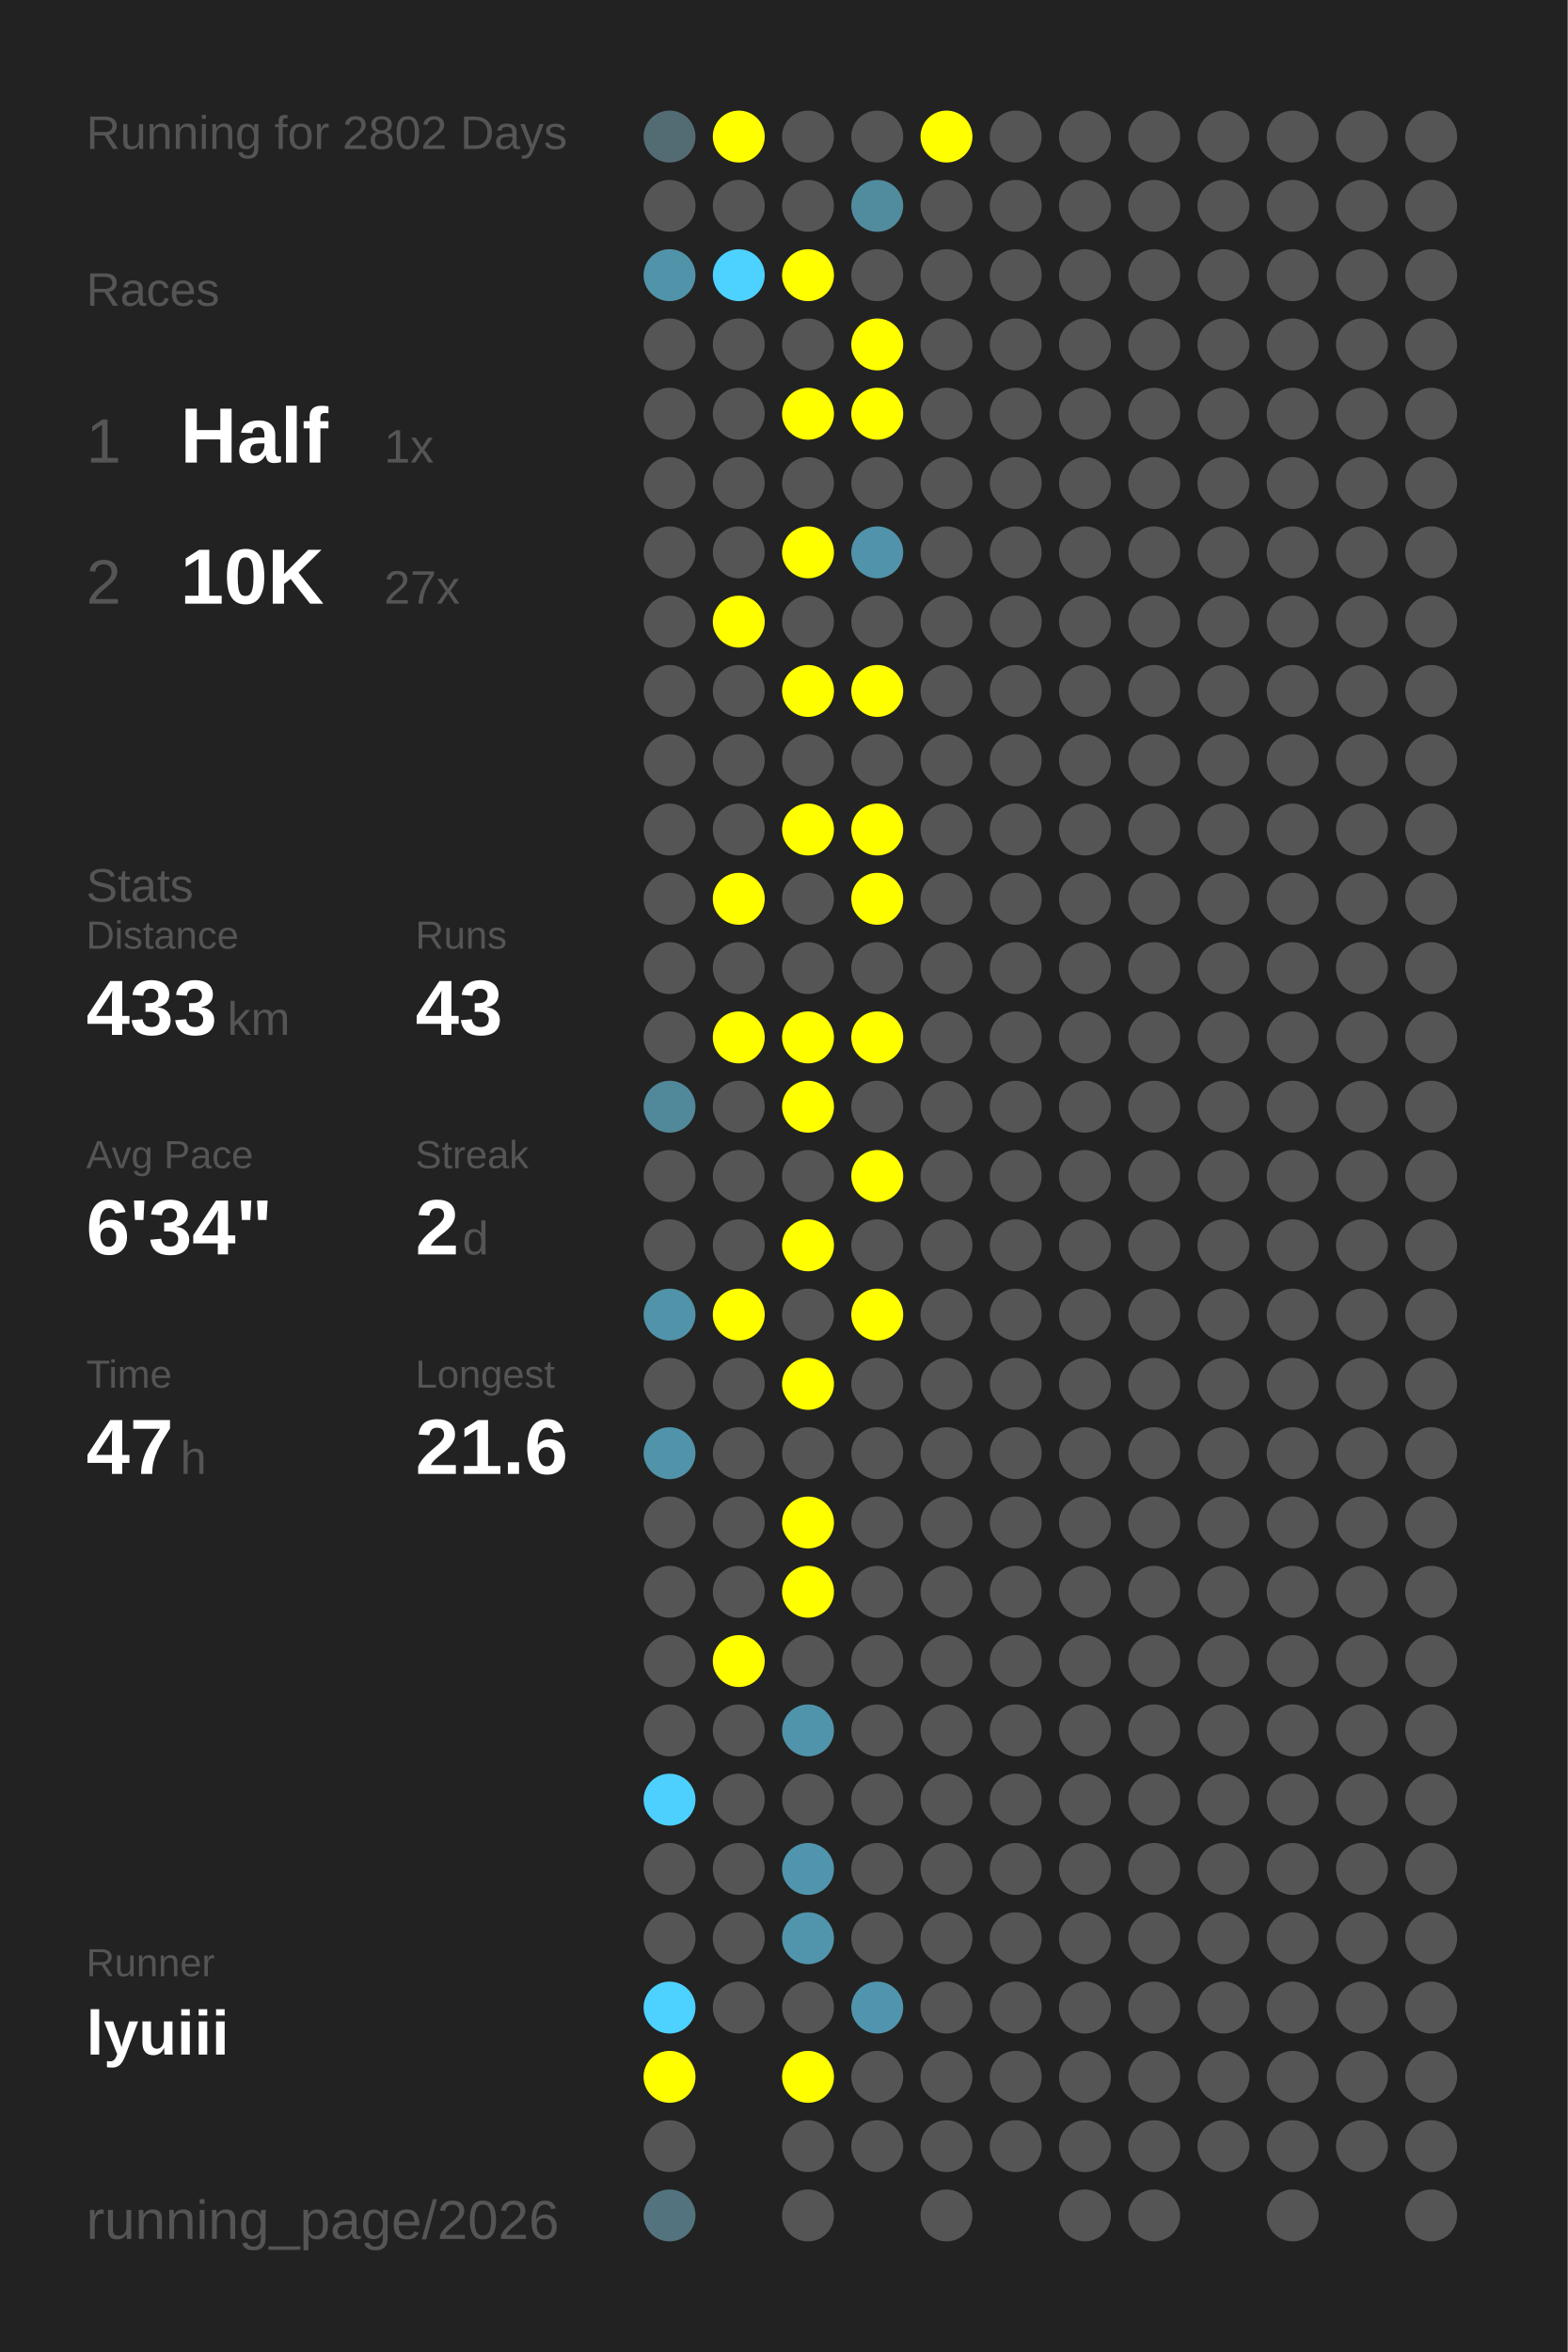
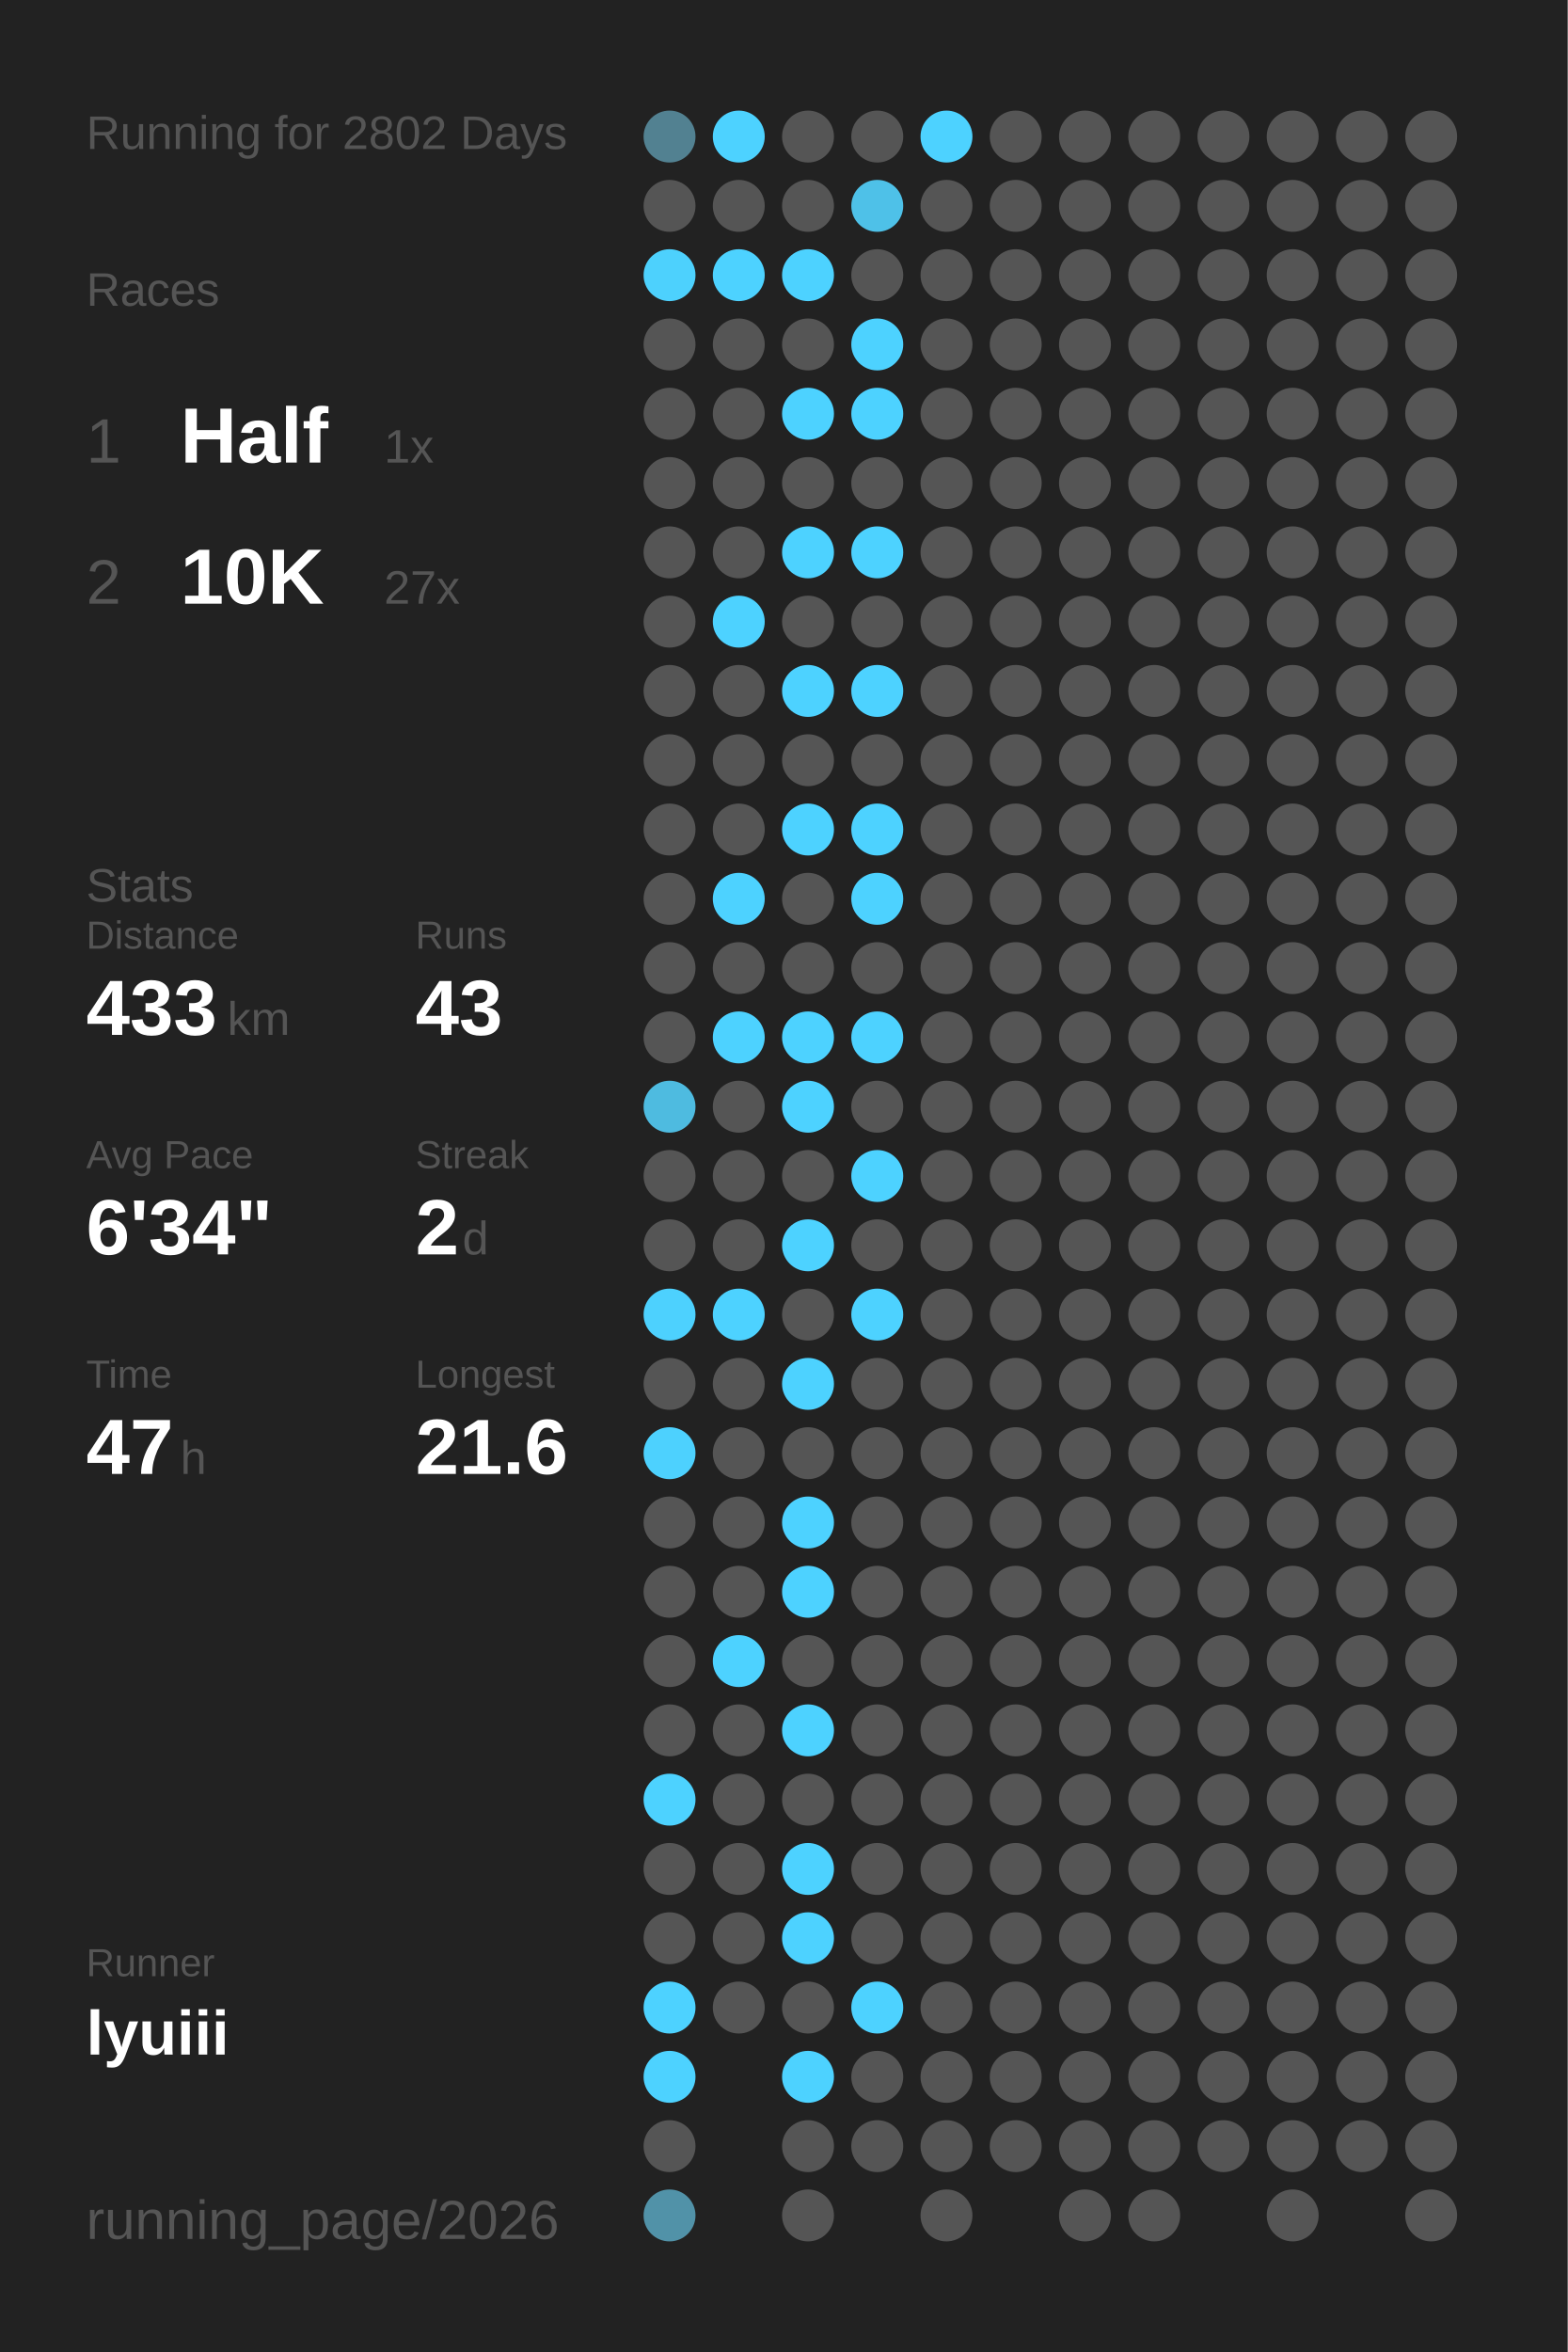
<svg xmlns="http://www.w3.org/2000/svg" baseProfile="full" height="300mm" version="1.1" viewBox="0,0,200,300" width="200mm">
  <defs />
  <rect fill="#222222" height="300" width="200" x="0" y="0" />
  <text fill="#555555" style="font-size:6px; font-family:Arial;" x="11" y="19">Running for 2802 Days</text>
  <text fill="#555555" style="font-size:6px; font-family:Arial;" x="11" y="39">Races</text>
  <text fill="#555555" style="font-size:8px; font-family:Arial;" x="11" y="59">1</text>
  <text fill="#FFFFFF" style="font-size:10px; font-family:Arial; font-weight:bold;" x="23" y="59">Half</text>
  <text fill="#555555" style="font-size:6px; font-family:Arial;" x="49" y="59">1x</text>
  <text fill="#555555" style="font-size:8px; font-family:Arial;" x="11" y="77">2</text>
  <text fill="#FFFFFF" style="font-size:10px; font-family:Arial; font-weight:bold;" x="23" y="77">10K</text>
  <text fill="#555555" style="font-size:6px; font-family:Arial;" x="49" y="77">27x</text>
  <text fill="#555555" style="font-size:6px; font-family:Arial;" x="11" y="115">Stats</text>
  <text fill="#555555" style="font-size:5px; font-family:Arial;" x="11" y="121">Distance</text>
  <text fill="#FFFFFF" style="font-size:10px; font-family:Arial; font-weight:bold;" x="11" y="132">433</text>
  <text fill="#555555" style="font-size:6px; font-family:Arial;" x="29" y="132">km</text>
  <text fill="#555555" style="font-size:5px; font-family:Arial;" x="53" y="121">Runs</text>
  <text fill="#FFFFFF" style="font-size:10px; font-family:Arial; font-weight:bold;" x="53" y="132">43</text>
  <text fill="#555555" style="font-size:5px; font-family:Arial;" x="11" y="149">Avg Pace</text>
  <text fill="#FFFFFF" style="font-size:10px; font-family:Arial; font-weight:bold;" x="11" y="160">6'34"</text>
  <text fill="#555555" style="font-size:5px; font-family:Arial;" x="53" y="149">Streak</text>
  <text fill="#FFFFFF" style="font-size:10px; font-family:Arial; font-weight:bold;" x="53" y="160">2</text>
  <text fill="#555555" style="font-size:6px; font-family:Arial;" x="59" y="160">d</text>
  <text fill="#555555" style="font-size:5px; font-family:Arial;" x="11" y="177">Time</text>
  <text fill="#FFFFFF" style="font-size:10px; font-family:Arial; font-weight:bold;" x="11" y="188">47</text>
  <text fill="#555555" style="font-size:6px; font-family:Arial;" x="23" y="188">h</text>
  <text fill="#555555" style="font-size:5px; font-family:Arial;" x="53" y="177">Longest</text>
  <text fill="#FFFFFF" style="font-size:10px; font-family:Arial; font-weight:bold;" x="53" y="188">21.6</text>
  <text fill="#555555" style="font-size:5px; font-family:Arial;" x="11" y="252.065">Runner</text>
  <text fill="#FFFFFF" style="font-size:8px; font-family:Arial; font-weight:bold;" x="11" y="262.065">lyuiii</text>
  <text fill="#555555" style="font-size:7px; font-family:Arial;" x="11" y="285.581">running_page/2026</text>
-   <circle cx="85.417" cy="17.419" fill="#536b73" r="3.312" />
+   <circle cx="85.417" cy="17.419" fill="#528191" r="3.312" />
  <circle cx="85.417" cy="26.258" fill="#555555" r="3.312" />
-   <circle cx="85.417" cy="35.097" fill="#5193a9" r="3.312" />
+   <circle cx="85.417" cy="35.097" fill="#4dd1fd" r="3.312" />
  <circle cx="85.417" cy="43.935" fill="#555555" r="3.312" />
  <circle cx="85.417" cy="52.774" fill="#555555" r="3.312" />
  <circle cx="85.417" cy="61.613" fill="#555555" r="3.312" />
  <circle cx="85.417" cy="70.452" fill="#555555" r="3.312" />
  <circle cx="85.417" cy="79.29" fill="#555555" r="3.312" />
  <circle cx="85.417" cy="88.129" fill="#555555" r="3.312" />
  <circle cx="85.417" cy="96.968" fill="#555555" r="3.312" />
  <circle cx="85.417" cy="105.806" fill="#555555" r="3.312" />
  <circle cx="85.417" cy="114.645" fill="#555555" r="3.312" />
  <circle cx="85.417" cy="123.484" fill="#555555" r="3.312" />
  <circle cx="85.417" cy="132.323" fill="#555555" r="3.312" />
-   <circle cx="85.417" cy="141.161" fill="#51889a" r="3.312" />
+   <circle cx="85.417" cy="141.161" fill="#4ebbe0" r="3.312" />
  <circle cx="85.417" cy="150" fill="#555555" r="3.312" />
  <circle cx="85.417" cy="158.839" fill="#555555" r="3.312" />
-   <circle cx="85.417" cy="167.677" fill="#5193a9" r="3.312" />
+   <circle cx="85.417" cy="167.677" fill="#4dd1fe" r="3.312" />
  <circle cx="85.417" cy="176.516" fill="#555555" r="3.312" />
-   <circle cx="85.417" cy="185.355" fill="#5193a9" r="3.312" />
+   <circle cx="85.417" cy="185.355" fill="#4dd1fe" r="3.312" />
  <circle cx="85.417" cy="194.194" fill="#555555" r="3.312" />
  <circle cx="85.417" cy="203.032" fill="#555555" r="3.312" />
  <circle cx="85.417" cy="211.871" fill="#555555" r="3.312" />
  <circle cx="85.417" cy="220.71" fill="#555555" r="3.312" />
-   <circle cx="85.417" cy="229.548" fill="#4dd0fd" r="3.312" />
+   <circle cx="85.417" cy="229.548" fill="#4DD2FF" r="3.312" />
  <circle cx="85.417" cy="238.387" fill="#555555" r="3.312" />
  <circle cx="85.417" cy="247.226" fill="#555555" r="3.312" />
-   <circle cx="85.417" cy="256.065" fill="#4dd1fe" r="3.312" />
-   <circle cx="85.417" cy="264.903" fill="#FFFF00" r="3.312" />
+   <circle cx="85.417" cy="256.065" fill="#4DD2FF" r="3.312" />
+   <circle cx="85.417" cy="264.903" fill="#4DD2FF" r="3.312" />
  <circle cx="85.417" cy="273.742" fill="#555555" r="3.312" />
-   <circle cx="85.417" cy="282.581" fill="#53737e" r="3.312" />
-   <circle cx="94.25" cy="17.419" fill="#FFFF00" r="3.312" />
+   <circle cx="85.417" cy="282.581" fill="#5192a8" r="3.312" />
+   <circle cx="94.25" cy="17.419" fill="#4DD2FF" r="3.312" />
  <circle cx="94.25" cy="26.258" fill="#555555" r="3.312" />
-   <circle cx="94.25" cy="35.097" fill="#4dd1fe" r="3.312" />
+   <circle cx="94.25" cy="35.097" fill="#4DD2FF" r="3.312" />
  <circle cx="94.25" cy="43.935" fill="#555555" r="3.312" />
  <circle cx="94.25" cy="52.774" fill="#555555" r="3.312" />
  <circle cx="94.25" cy="61.613" fill="#555555" r="3.312" />
  <circle cx="94.25" cy="70.452" fill="#555555" r="3.312" />
-   <circle cx="94.25" cy="79.29" fill="#FFFF00" r="3.312" />
+   <circle cx="94.25" cy="79.29" fill="#4DD2FF" r="3.312" />
  <circle cx="94.25" cy="88.129" fill="#555555" r="3.312" />
  <circle cx="94.25" cy="96.968" fill="#555555" r="3.312" />
  <circle cx="94.25" cy="105.806" fill="#555555" r="3.312" />
-   <circle cx="94.25" cy="114.645" fill="#FFFF00" r="3.312" />
+   <circle cx="94.25" cy="114.645" fill="#4DD2FF" r="3.312" />
  <circle cx="94.25" cy="123.484" fill="#555555" r="3.312" />
-   <circle cx="94.25" cy="132.323" fill="#FFFF00" r="3.312" />
+   <circle cx="94.25" cy="132.323" fill="#4DD2FF" r="3.312" />
  <circle cx="94.25" cy="141.161" fill="#555555" r="3.312" />
  <circle cx="94.25" cy="150" fill="#555555" r="3.312" />
  <circle cx="94.25" cy="158.839" fill="#555555" r="3.312" />
-   <circle cx="94.25" cy="167.677" fill="#FFFF00" r="3.312" />
+   <circle cx="94.25" cy="167.677" fill="#4DD2FF" r="3.312" />
  <circle cx="94.25" cy="176.516" fill="#555555" r="3.312" />
  <circle cx="94.25" cy="185.355" fill="#555555" r="3.312" />
  <circle cx="94.25" cy="194.194" fill="#555555" r="3.312" />
  <circle cx="94.25" cy="203.032" fill="#555555" r="3.312" />
-   <circle cx="94.25" cy="211.871" fill="#FFFF00" r="3.312" />
+   <circle cx="94.25" cy="211.871" fill="#4DD2FF" r="3.312" />
  <circle cx="94.25" cy="220.71" fill="#555555" r="3.312" />
  <circle cx="94.25" cy="229.548" fill="#555555" r="3.312" />
  <circle cx="94.25" cy="238.387" fill="#555555" r="3.312" />
  <circle cx="94.25" cy="247.226" fill="#555555" r="3.312" />
  <circle cx="94.25" cy="256.065" fill="#555555" r="3.312" />
  <circle cx="103.083" cy="17.419" fill="#555555" r="3.312" />
  <circle cx="103.083" cy="26.258" fill="#555555" r="3.312" />
-   <circle cx="103.083" cy="35.097" fill="#FFFF00" r="3.312" />
+   <circle cx="103.083" cy="35.097" fill="#4DD2FF" r="3.312" />
  <circle cx="103.083" cy="43.935" fill="#555555" r="3.312" />
-   <circle cx="103.083" cy="52.774" fill="#FFFF00" r="3.312" />
+   <circle cx="103.083" cy="52.774" fill="#4DD2FF" r="3.312" />
  <circle cx="103.083" cy="61.613" fill="#555555" r="3.312" />
-   <circle cx="103.083" cy="70.452" fill="#FFFF00" r="3.312" />
+   <circle cx="103.083" cy="70.452" fill="#4DD2FF" r="3.312" />
  <circle cx="103.083" cy="79.29" fill="#555555" r="3.312" />
-   <circle cx="103.083" cy="88.129" fill="#FFFF00" r="3.312" />
+   <circle cx="103.083" cy="88.129" fill="#4DD2FF" r="3.312" />
  <circle cx="103.083" cy="96.968" fill="#555555" r="3.312" />
-   <circle cx="103.083" cy="105.806" fill="#FFFF00" r="3.312" />
+   <circle cx="103.083" cy="105.806" fill="#4DD2FF" r="3.312" />
  <circle cx="103.083" cy="114.645" fill="#555555" r="3.312" />
  <circle cx="103.083" cy="123.484" fill="#555555" r="3.312" />
-   <circle cx="103.083" cy="132.323" fill="#FFFF00" r="3.312" />
-   <circle cx="103.083" cy="141.161" fill="#FFFF00" r="3.312" />
+   <circle cx="103.083" cy="132.323" fill="#4DD2FF" r="3.312" />
+   <circle cx="103.083" cy="141.161" fill="#4DD2FF" r="3.312" />
  <circle cx="103.083" cy="150" fill="#555555" r="3.312" />
-   <circle cx="103.083" cy="158.839" fill="#FFFF00" r="3.312" />
+   <circle cx="103.083" cy="158.839" fill="#4DD2FF" r="3.312" />
  <circle cx="103.083" cy="167.677" fill="#555555" r="3.312" />
-   <circle cx="103.083" cy="176.516" fill="#FFFF00" r="3.312" />
+   <circle cx="103.083" cy="176.516" fill="#4DD2FF" r="3.312" />
  <circle cx="103.083" cy="185.355" fill="#555555" r="3.312" />
-   <circle cx="103.083" cy="194.194" fill="#FFFF00" r="3.312" />
-   <circle cx="103.083" cy="203.032" fill="#FFFF00" r="3.312" />
+   <circle cx="103.083" cy="194.194" fill="#4DD2FF" r="3.312" />
+   <circle cx="103.083" cy="203.032" fill="#4DD2FF" r="3.312" />
  <circle cx="103.083" cy="211.871" fill="#555555" r="3.312" />
-   <circle cx="103.083" cy="220.71" fill="#5094ab" r="3.312" />
+   <circle cx="103.083" cy="220.71" fill="#4DD2FF" r="3.312" />
  <circle cx="103.083" cy="229.548" fill="#555555" r="3.312" />
-   <circle cx="103.083" cy="238.387" fill="#5095ad" r="3.312" />
-   <circle cx="103.083" cy="247.226" fill="#5095ac" r="3.312" />
+   <circle cx="103.083" cy="238.387" fill="#4DD2FF" r="3.312" />
+   <circle cx="103.083" cy="247.226" fill="#4DD2FF" r="3.312" />
  <circle cx="103.083" cy="256.065" fill="#555555" r="3.312" />
-   <circle cx="103.083" cy="264.903" fill="#FFFF00" r="3.312" />
+   <circle cx="103.083" cy="264.903" fill="#4DD2FF" r="3.312" />
  <circle cx="103.083" cy="273.742" fill="#555555" r="3.312" />
  <circle cx="103.083" cy="282.581" fill="#555555" r="3.312" />
  <circle cx="111.917" cy="17.419" fill="#555555" r="3.312" />
-   <circle cx="111.917" cy="26.258" fill="#518b9e" r="3.312" />
+   <circle cx="111.917" cy="26.258" fill="#4ec1e8" r="3.312" />
  <circle cx="111.917" cy="35.097" fill="#555555" r="3.312" />
-   <circle cx="111.917" cy="43.935" fill="#FFFF00" r="3.312" />
-   <circle cx="111.917" cy="52.774" fill="#FFFF00" r="3.312" />
+   <circle cx="111.917" cy="43.935" fill="#4DD2FF" r="3.312" />
+   <circle cx="111.917" cy="52.774" fill="#4DD2FF" r="3.312" />
  <circle cx="111.917" cy="61.613" fill="#555555" r="3.312" />
-   <circle cx="111.917" cy="70.452" fill="#5093aa" r="3.312" />
+   <circle cx="111.917" cy="70.452" fill="#4DD2FF" r="3.312" />
  <circle cx="111.917" cy="79.29" fill="#555555" r="3.312" />
-   <circle cx="111.917" cy="88.129" fill="#FFFF00" r="3.312" />
+   <circle cx="111.917" cy="88.129" fill="#4DD2FF" r="3.312" />
  <circle cx="111.917" cy="96.968" fill="#555555" r="3.312" />
-   <circle cx="111.917" cy="105.806" fill="#FFFF00" r="3.312" />
-   <circle cx="111.917" cy="114.645" fill="#FFFF00" r="3.312" />
+   <circle cx="111.917" cy="105.806" fill="#4DD2FF" r="3.312" />
+   <circle cx="111.917" cy="114.645" fill="#4DD2FF" r="3.312" />
  <circle cx="111.917" cy="123.484" fill="#555555" r="3.312" />
-   <circle cx="111.917" cy="132.323" fill="#FFFF00" r="3.312" />
+   <circle cx="111.917" cy="132.323" fill="#4DD2FF" r="3.312" />
  <circle cx="111.917" cy="141.161" fill="#555555" r="3.312" />
-   <circle cx="111.917" cy="150" fill="#FFFF00" r="3.312" />
+   <circle cx="111.917" cy="150" fill="#4DD2FF" r="3.312" />
  <circle cx="111.917" cy="158.839" fill="#555555" r="3.312" />
-   <circle cx="111.917" cy="167.677" fill="#FFFF00" r="3.312" />
+   <circle cx="111.917" cy="167.677" fill="#4DD2FF" r="3.312" />
  <circle cx="111.917" cy="176.516" fill="#555555" r="3.312" />
  <circle cx="111.917" cy="185.355" fill="#555555" r="3.312" />
  <circle cx="111.917" cy="194.194" fill="#555555" r="3.312" />
  <circle cx="111.917" cy="203.032" fill="#555555" r="3.312" />
  <circle cx="111.917" cy="211.871" fill="#555555" r="3.312" />
  <circle cx="111.917" cy="220.71" fill="#555555" r="3.312" />
  <circle cx="111.917" cy="229.548" fill="#555555" r="3.312" />
  <circle cx="111.917" cy="238.387" fill="#555555" r="3.312" />
  <circle cx="111.917" cy="247.226" fill="#555555" r="3.312" />
-   <circle cx="111.917" cy="256.065" fill="#5095ad" r="3.312" />
+   <circle cx="111.917" cy="256.065" fill="#4DD2FF" r="3.312" />
  <circle cx="111.917" cy="264.903" fill="#555555" r="3.312" />
  <circle cx="111.917" cy="273.742" fill="#555555" r="3.312" />
-   <circle cx="120.75" cy="17.419" fill="#FFFF00" r="3.312" />
+   <circle cx="120.75" cy="17.419" fill="#4DD2FF" r="3.312" />
  <circle cx="120.75" cy="26.258" fill="#555555" r="3.312" />
  <circle cx="120.75" cy="35.097" fill="#555555" r="3.312" />
  <circle cx="120.75" cy="43.935" fill="#555555" r="3.312" />
  <circle cx="120.75" cy="52.774" fill="#555555" r="3.312" />
  <circle cx="120.75" cy="61.613" fill="#555555" r="3.312" />
  <circle cx="120.75" cy="70.452" fill="#555555" r="3.312" />
  <circle cx="120.75" cy="79.29" fill="#555555" r="3.312" />
  <circle cx="120.75" cy="88.129" fill="#555555" r="3.312" />
  <circle cx="120.75" cy="96.968" fill="#555555" r="3.312" />
  <circle cx="120.75" cy="105.806" fill="#555555" r="3.312" />
  <circle cx="120.75" cy="114.645" fill="#555555" r="3.312" />
  <circle cx="120.75" cy="123.484" fill="#555555" r="3.312" />
  <circle cx="120.75" cy="132.323" fill="#555555" r="3.312" />
  <circle cx="120.75" cy="141.161" fill="#555555" r="3.312" />
  <circle cx="120.75" cy="150" fill="#555555" r="3.312" />
  <circle cx="120.75" cy="158.839" fill="#555555" r="3.312" />
  <circle cx="120.75" cy="167.677" fill="#555555" r="3.312" />
  <circle cx="120.75" cy="176.516" fill="#555555" r="3.312" />
  <circle cx="120.75" cy="185.355" fill="#555555" r="3.312" />
  <circle cx="120.75" cy="194.194" fill="#555555" r="3.312" />
  <circle cx="120.75" cy="203.032" fill="#555555" r="3.312" />
  <circle cx="120.75" cy="211.871" fill="#555555" r="3.312" />
  <circle cx="120.75" cy="220.71" fill="#555555" r="3.312" />
  <circle cx="120.75" cy="229.548" fill="#555555" r="3.312" />
  <circle cx="120.75" cy="238.387" fill="#555555" r="3.312" />
  <circle cx="120.75" cy="247.226" fill="#555555" r="3.312" />
  <circle cx="120.75" cy="256.065" fill="#555555" r="3.312" />
  <circle cx="120.75" cy="264.903" fill="#555555" r="3.312" />
  <circle cx="120.75" cy="273.742" fill="#555555" r="3.312" />
  <circle cx="120.75" cy="282.581" fill="#555555" r="3.312" />
  <circle cx="129.583" cy="17.419" fill="#555555" r="3.312" />
  <circle cx="129.583" cy="26.258" fill="#555555" r="3.312" />
  <circle cx="129.583" cy="35.097" fill="#555555" r="3.312" />
  <circle cx="129.583" cy="43.935" fill="#555555" r="3.312" />
  <circle cx="129.583" cy="52.774" fill="#555555" r="3.312" />
  <circle cx="129.583" cy="61.613" fill="#555555" r="3.312" />
  <circle cx="129.583" cy="70.452" fill="#555555" r="3.312" />
  <circle cx="129.583" cy="79.29" fill="#555555" r="3.312" />
  <circle cx="129.583" cy="88.129" fill="#555555" r="3.312" />
  <circle cx="129.583" cy="96.968" fill="#555555" r="3.312" />
  <circle cx="129.583" cy="105.806" fill="#555555" r="3.312" />
  <circle cx="129.583" cy="114.645" fill="#555555" r="3.312" />
  <circle cx="129.583" cy="123.484" fill="#555555" r="3.312" />
  <circle cx="129.583" cy="132.323" fill="#555555" r="3.312" />
  <circle cx="129.583" cy="141.161" fill="#555555" r="3.312" />
  <circle cx="129.583" cy="150" fill="#555555" r="3.312" />
  <circle cx="129.583" cy="158.839" fill="#555555" r="3.312" />
  <circle cx="129.583" cy="167.677" fill="#555555" r="3.312" />
  <circle cx="129.583" cy="176.516" fill="#555555" r="3.312" />
  <circle cx="129.583" cy="185.355" fill="#555555" r="3.312" />
  <circle cx="129.583" cy="194.194" fill="#555555" r="3.312" />
  <circle cx="129.583" cy="203.032" fill="#555555" r="3.312" />
  <circle cx="129.583" cy="211.871" fill="#555555" r="3.312" />
  <circle cx="129.583" cy="220.71" fill="#555555" r="3.312" />
  <circle cx="129.583" cy="229.548" fill="#555555" r="3.312" />
  <circle cx="129.583" cy="238.387" fill="#555555" r="3.312" />
  <circle cx="129.583" cy="247.226" fill="#555555" r="3.312" />
  <circle cx="129.583" cy="256.065" fill="#555555" r="3.312" />
  <circle cx="129.583" cy="264.903" fill="#555555" r="3.312" />
  <circle cx="129.583" cy="273.742" fill="#555555" r="3.312" />
  <circle cx="138.417" cy="17.419" fill="#555555" r="3.312" />
  <circle cx="138.417" cy="26.258" fill="#555555" r="3.312" />
  <circle cx="138.417" cy="35.097" fill="#555555" r="3.312" />
  <circle cx="138.417" cy="43.935" fill="#555555" r="3.312" />
  <circle cx="138.417" cy="52.774" fill="#555555" r="3.312" />
  <circle cx="138.417" cy="61.613" fill="#555555" r="3.312" />
  <circle cx="138.417" cy="70.452" fill="#555555" r="3.312" />
  <circle cx="138.417" cy="79.29" fill="#555555" r="3.312" />
  <circle cx="138.417" cy="88.129" fill="#555555" r="3.312" />
  <circle cx="138.417" cy="96.968" fill="#555555" r="3.312" />
  <circle cx="138.417" cy="105.806" fill="#555555" r="3.312" />
  <circle cx="138.417" cy="114.645" fill="#555555" r="3.312" />
  <circle cx="138.417" cy="123.484" fill="#555555" r="3.312" />
  <circle cx="138.417" cy="132.323" fill="#555555" r="3.312" />
  <circle cx="138.417" cy="141.161" fill="#555555" r="3.312" />
  <circle cx="138.417" cy="150" fill="#555555" r="3.312" />
  <circle cx="138.417" cy="158.839" fill="#555555" r="3.312" />
  <circle cx="138.417" cy="167.677" fill="#555555" r="3.312" />
  <circle cx="138.417" cy="176.516" fill="#555555" r="3.312" />
  <circle cx="138.417" cy="185.355" fill="#555555" r="3.312" />
  <circle cx="138.417" cy="194.194" fill="#555555" r="3.312" />
  <circle cx="138.417" cy="203.032" fill="#555555" r="3.312" />
  <circle cx="138.417" cy="211.871" fill="#555555" r="3.312" />
  <circle cx="138.417" cy="220.71" fill="#555555" r="3.312" />
  <circle cx="138.417" cy="229.548" fill="#555555" r="3.312" />
  <circle cx="138.417" cy="238.387" fill="#555555" r="3.312" />
  <circle cx="138.417" cy="247.226" fill="#555555" r="3.312" />
  <circle cx="138.417" cy="256.065" fill="#555555" r="3.312" />
  <circle cx="138.417" cy="264.903" fill="#555555" r="3.312" />
  <circle cx="138.417" cy="273.742" fill="#555555" r="3.312" />
  <circle cx="138.417" cy="282.581" fill="#555555" r="3.312" />
  <circle cx="147.25" cy="17.419" fill="#555555" r="3.312" />
  <circle cx="147.25" cy="26.258" fill="#555555" r="3.312" />
  <circle cx="147.25" cy="35.097" fill="#555555" r="3.312" />
  <circle cx="147.25" cy="43.935" fill="#555555" r="3.312" />
  <circle cx="147.25" cy="52.774" fill="#555555" r="3.312" />
  <circle cx="147.25" cy="61.613" fill="#555555" r="3.312" />
  <circle cx="147.25" cy="70.452" fill="#555555" r="3.312" />
  <circle cx="147.25" cy="79.29" fill="#555555" r="3.312" />
  <circle cx="147.25" cy="88.129" fill="#555555" r="3.312" />
  <circle cx="147.25" cy="96.968" fill="#555555" r="3.312" />
  <circle cx="147.25" cy="105.806" fill="#555555" r="3.312" />
  <circle cx="147.25" cy="114.645" fill="#555555" r="3.312" />
  <circle cx="147.25" cy="123.484" fill="#555555" r="3.312" />
  <circle cx="147.25" cy="132.323" fill="#555555" r="3.312" />
  <circle cx="147.25" cy="141.161" fill="#555555" r="3.312" />
  <circle cx="147.25" cy="150" fill="#555555" r="3.312" />
  <circle cx="147.25" cy="158.839" fill="#555555" r="3.312" />
  <circle cx="147.25" cy="167.677" fill="#555555" r="3.312" />
  <circle cx="147.25" cy="176.516" fill="#555555" r="3.312" />
  <circle cx="147.25" cy="185.355" fill="#555555" r="3.312" />
  <circle cx="147.25" cy="194.194" fill="#555555" r="3.312" />
  <circle cx="147.25" cy="203.032" fill="#555555" r="3.312" />
  <circle cx="147.25" cy="211.871" fill="#555555" r="3.312" />
  <circle cx="147.25" cy="220.71" fill="#555555" r="3.312" />
  <circle cx="147.25" cy="229.548" fill="#555555" r="3.312" />
  <circle cx="147.25" cy="238.387" fill="#555555" r="3.312" />
  <circle cx="147.25" cy="247.226" fill="#555555" r="3.312" />
  <circle cx="147.25" cy="256.065" fill="#555555" r="3.312" />
  <circle cx="147.25" cy="264.903" fill="#555555" r="3.312" />
  <circle cx="147.25" cy="273.742" fill="#555555" r="3.312" />
  <circle cx="147.25" cy="282.581" fill="#555555" r="3.312" />
  <circle cx="156.083" cy="17.419" fill="#555555" r="3.312" />
  <circle cx="156.083" cy="26.258" fill="#555555" r="3.312" />
  <circle cx="156.083" cy="35.097" fill="#555555" r="3.312" />
  <circle cx="156.083" cy="43.935" fill="#555555" r="3.312" />
  <circle cx="156.083" cy="52.774" fill="#555555" r="3.312" />
  <circle cx="156.083" cy="61.613" fill="#555555" r="3.312" />
  <circle cx="156.083" cy="70.452" fill="#555555" r="3.312" />
  <circle cx="156.083" cy="79.29" fill="#555555" r="3.312" />
  <circle cx="156.083" cy="88.129" fill="#555555" r="3.312" />
  <circle cx="156.083" cy="96.968" fill="#555555" r="3.312" />
  <circle cx="156.083" cy="105.806" fill="#555555" r="3.312" />
  <circle cx="156.083" cy="114.645" fill="#555555" r="3.312" />
  <circle cx="156.083" cy="123.484" fill="#555555" r="3.312" />
  <circle cx="156.083" cy="132.323" fill="#555555" r="3.312" />
  <circle cx="156.083" cy="141.161" fill="#555555" r="3.312" />
  <circle cx="156.083" cy="150" fill="#555555" r="3.312" />
  <circle cx="156.083" cy="158.839" fill="#555555" r="3.312" />
  <circle cx="156.083" cy="167.677" fill="#555555" r="3.312" />
  <circle cx="156.083" cy="176.516" fill="#555555" r="3.312" />
  <circle cx="156.083" cy="185.355" fill="#555555" r="3.312" />
  <circle cx="156.083" cy="194.194" fill="#555555" r="3.312" />
  <circle cx="156.083" cy="203.032" fill="#555555" r="3.312" />
  <circle cx="156.083" cy="211.871" fill="#555555" r="3.312" />
  <circle cx="156.083" cy="220.71" fill="#555555" r="3.312" />
  <circle cx="156.083" cy="229.548" fill="#555555" r="3.312" />
  <circle cx="156.083" cy="238.387" fill="#555555" r="3.312" />
  <circle cx="156.083" cy="247.226" fill="#555555" r="3.312" />
  <circle cx="156.083" cy="256.065" fill="#555555" r="3.312" />
  <circle cx="156.083" cy="264.903" fill="#555555" r="3.312" />
  <circle cx="156.083" cy="273.742" fill="#555555" r="3.312" />
  <circle cx="164.917" cy="17.419" fill="#555555" r="3.312" />
  <circle cx="164.917" cy="26.258" fill="#555555" r="3.312" />
  <circle cx="164.917" cy="35.097" fill="#555555" r="3.312" />
  <circle cx="164.917" cy="43.935" fill="#555555" r="3.312" />
  <circle cx="164.917" cy="52.774" fill="#555555" r="3.312" />
  <circle cx="164.917" cy="61.613" fill="#555555" r="3.312" />
  <circle cx="164.917" cy="70.452" fill="#555555" r="3.312" />
  <circle cx="164.917" cy="79.29" fill="#555555" r="3.312" />
  <circle cx="164.917" cy="88.129" fill="#555555" r="3.312" />
  <circle cx="164.917" cy="96.968" fill="#555555" r="3.312" />
  <circle cx="164.917" cy="105.806" fill="#555555" r="3.312" />
  <circle cx="164.917" cy="114.645" fill="#555555" r="3.312" />
  <circle cx="164.917" cy="123.484" fill="#555555" r="3.312" />
  <circle cx="164.917" cy="132.323" fill="#555555" r="3.312" />
  <circle cx="164.917" cy="141.161" fill="#555555" r="3.312" />
  <circle cx="164.917" cy="150" fill="#555555" r="3.312" />
  <circle cx="164.917" cy="158.839" fill="#555555" r="3.312" />
  <circle cx="164.917" cy="167.677" fill="#555555" r="3.312" />
  <circle cx="164.917" cy="176.516" fill="#555555" r="3.312" />
  <circle cx="164.917" cy="185.355" fill="#555555" r="3.312" />
  <circle cx="164.917" cy="194.194" fill="#555555" r="3.312" />
  <circle cx="164.917" cy="203.032" fill="#555555" r="3.312" />
  <circle cx="164.917" cy="211.871" fill="#555555" r="3.312" />
  <circle cx="164.917" cy="220.71" fill="#555555" r="3.312" />
  <circle cx="164.917" cy="229.548" fill="#555555" r="3.312" />
  <circle cx="164.917" cy="238.387" fill="#555555" r="3.312" />
  <circle cx="164.917" cy="247.226" fill="#555555" r="3.312" />
  <circle cx="164.917" cy="256.065" fill="#555555" r="3.312" />
  <circle cx="164.917" cy="264.903" fill="#555555" r="3.312" />
  <circle cx="164.917" cy="273.742" fill="#555555" r="3.312" />
  <circle cx="164.917" cy="282.581" fill="#555555" r="3.312" />
  <circle cx="173.75" cy="17.419" fill="#555555" r="3.312" />
  <circle cx="173.75" cy="26.258" fill="#555555" r="3.312" />
  <circle cx="173.75" cy="35.097" fill="#555555" r="3.312" />
  <circle cx="173.75" cy="43.935" fill="#555555" r="3.312" />
  <circle cx="173.75" cy="52.774" fill="#555555" r="3.312" />
  <circle cx="173.75" cy="61.613" fill="#555555" r="3.312" />
  <circle cx="173.75" cy="70.452" fill="#555555" r="3.312" />
  <circle cx="173.75" cy="79.29" fill="#555555" r="3.312" />
  <circle cx="173.75" cy="88.129" fill="#555555" r="3.312" />
  <circle cx="173.75" cy="96.968" fill="#555555" r="3.312" />
  <circle cx="173.75" cy="105.806" fill="#555555" r="3.312" />
  <circle cx="173.75" cy="114.645" fill="#555555" r="3.312" />
  <circle cx="173.75" cy="123.484" fill="#555555" r="3.312" />
  <circle cx="173.75" cy="132.323" fill="#555555" r="3.312" />
  <circle cx="173.75" cy="141.161" fill="#555555" r="3.312" />
  <circle cx="173.75" cy="150" fill="#555555" r="3.312" />
  <circle cx="173.75" cy="158.839" fill="#555555" r="3.312" />
  <circle cx="173.75" cy="167.677" fill="#555555" r="3.312" />
  <circle cx="173.75" cy="176.516" fill="#555555" r="3.312" />
  <circle cx="173.75" cy="185.355" fill="#555555" r="3.312" />
  <circle cx="173.75" cy="194.194" fill="#555555" r="3.312" />
  <circle cx="173.75" cy="203.032" fill="#555555" r="3.312" />
  <circle cx="173.75" cy="211.871" fill="#555555" r="3.312" />
  <circle cx="173.75" cy="220.71" fill="#555555" r="3.312" />
  <circle cx="173.75" cy="229.548" fill="#555555" r="3.312" />
  <circle cx="173.75" cy="238.387" fill="#555555" r="3.312" />
  <circle cx="173.75" cy="247.226" fill="#555555" r="3.312" />
  <circle cx="173.75" cy="256.065" fill="#555555" r="3.312" />
  <circle cx="173.75" cy="264.903" fill="#555555" r="3.312" />
  <circle cx="173.75" cy="273.742" fill="#555555" r="3.312" />
  <circle cx="182.583" cy="17.419" fill="#555555" r="3.312" />
  <circle cx="182.583" cy="26.258" fill="#555555" r="3.312" />
  <circle cx="182.583" cy="35.097" fill="#555555" r="3.312" />
  <circle cx="182.583" cy="43.935" fill="#555555" r="3.312" />
  <circle cx="182.583" cy="52.774" fill="#555555" r="3.312" />
  <circle cx="182.583" cy="61.613" fill="#555555" r="3.312" />
  <circle cx="182.583" cy="70.452" fill="#555555" r="3.312" />
  <circle cx="182.583" cy="79.29" fill="#555555" r="3.312" />
  <circle cx="182.583" cy="88.129" fill="#555555" r="3.312" />
  <circle cx="182.583" cy="96.968" fill="#555555" r="3.312" />
  <circle cx="182.583" cy="105.806" fill="#555555" r="3.312" />
  <circle cx="182.583" cy="114.645" fill="#555555" r="3.312" />
  <circle cx="182.583" cy="123.484" fill="#555555" r="3.312" />
  <circle cx="182.583" cy="132.323" fill="#555555" r="3.312" />
  <circle cx="182.583" cy="141.161" fill="#555555" r="3.312" />
  <circle cx="182.583" cy="150" fill="#555555" r="3.312" />
  <circle cx="182.583" cy="158.839" fill="#555555" r="3.312" />
  <circle cx="182.583" cy="167.677" fill="#555555" r="3.312" />
  <circle cx="182.583" cy="176.516" fill="#555555" r="3.312" />
  <circle cx="182.583" cy="185.355" fill="#555555" r="3.312" />
  <circle cx="182.583" cy="194.194" fill="#555555" r="3.312" />
  <circle cx="182.583" cy="203.032" fill="#555555" r="3.312" />
  <circle cx="182.583" cy="211.871" fill="#555555" r="3.312" />
  <circle cx="182.583" cy="220.71" fill="#555555" r="3.312" />
  <circle cx="182.583" cy="229.548" fill="#555555" r="3.312" />
  <circle cx="182.583" cy="238.387" fill="#555555" r="3.312" />
  <circle cx="182.583" cy="247.226" fill="#555555" r="3.312" />
  <circle cx="182.583" cy="256.065" fill="#555555" r="3.312" />
  <circle cx="182.583" cy="264.903" fill="#555555" r="3.312" />
  <circle cx="182.583" cy="273.742" fill="#555555" r="3.312" />
  <circle cx="182.583" cy="282.581" fill="#555555" r="3.312" />
</svg>
